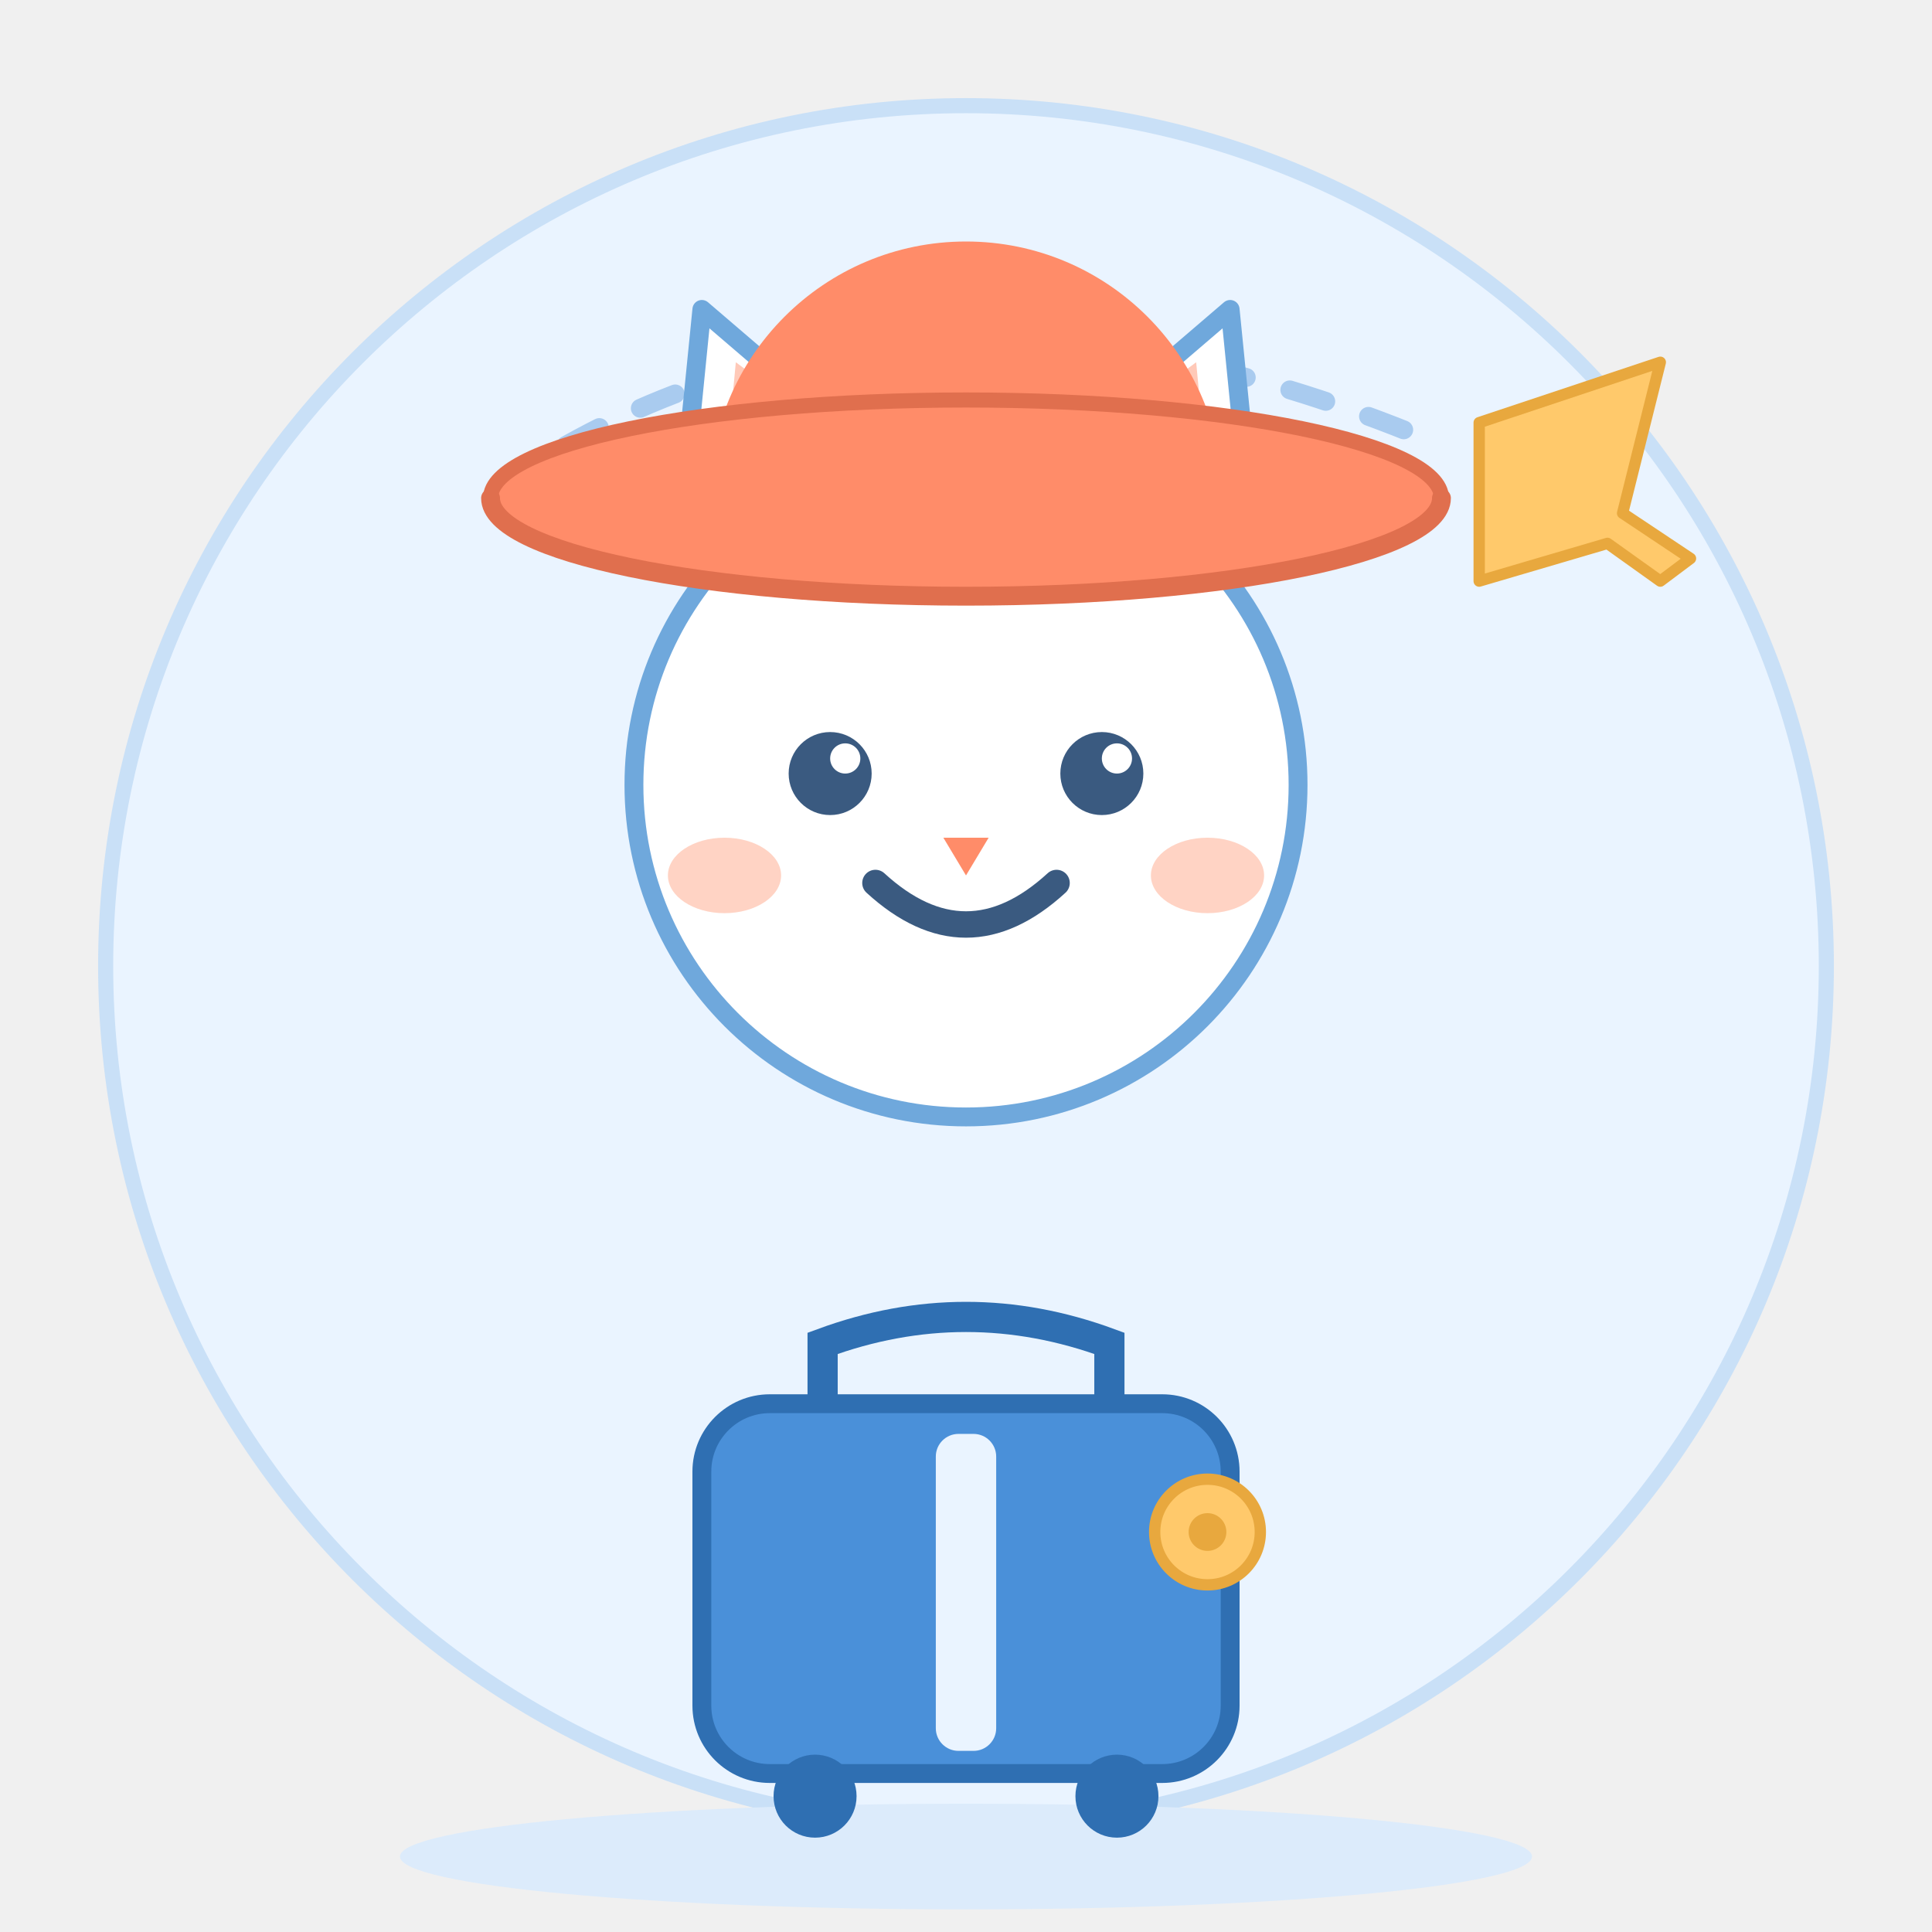
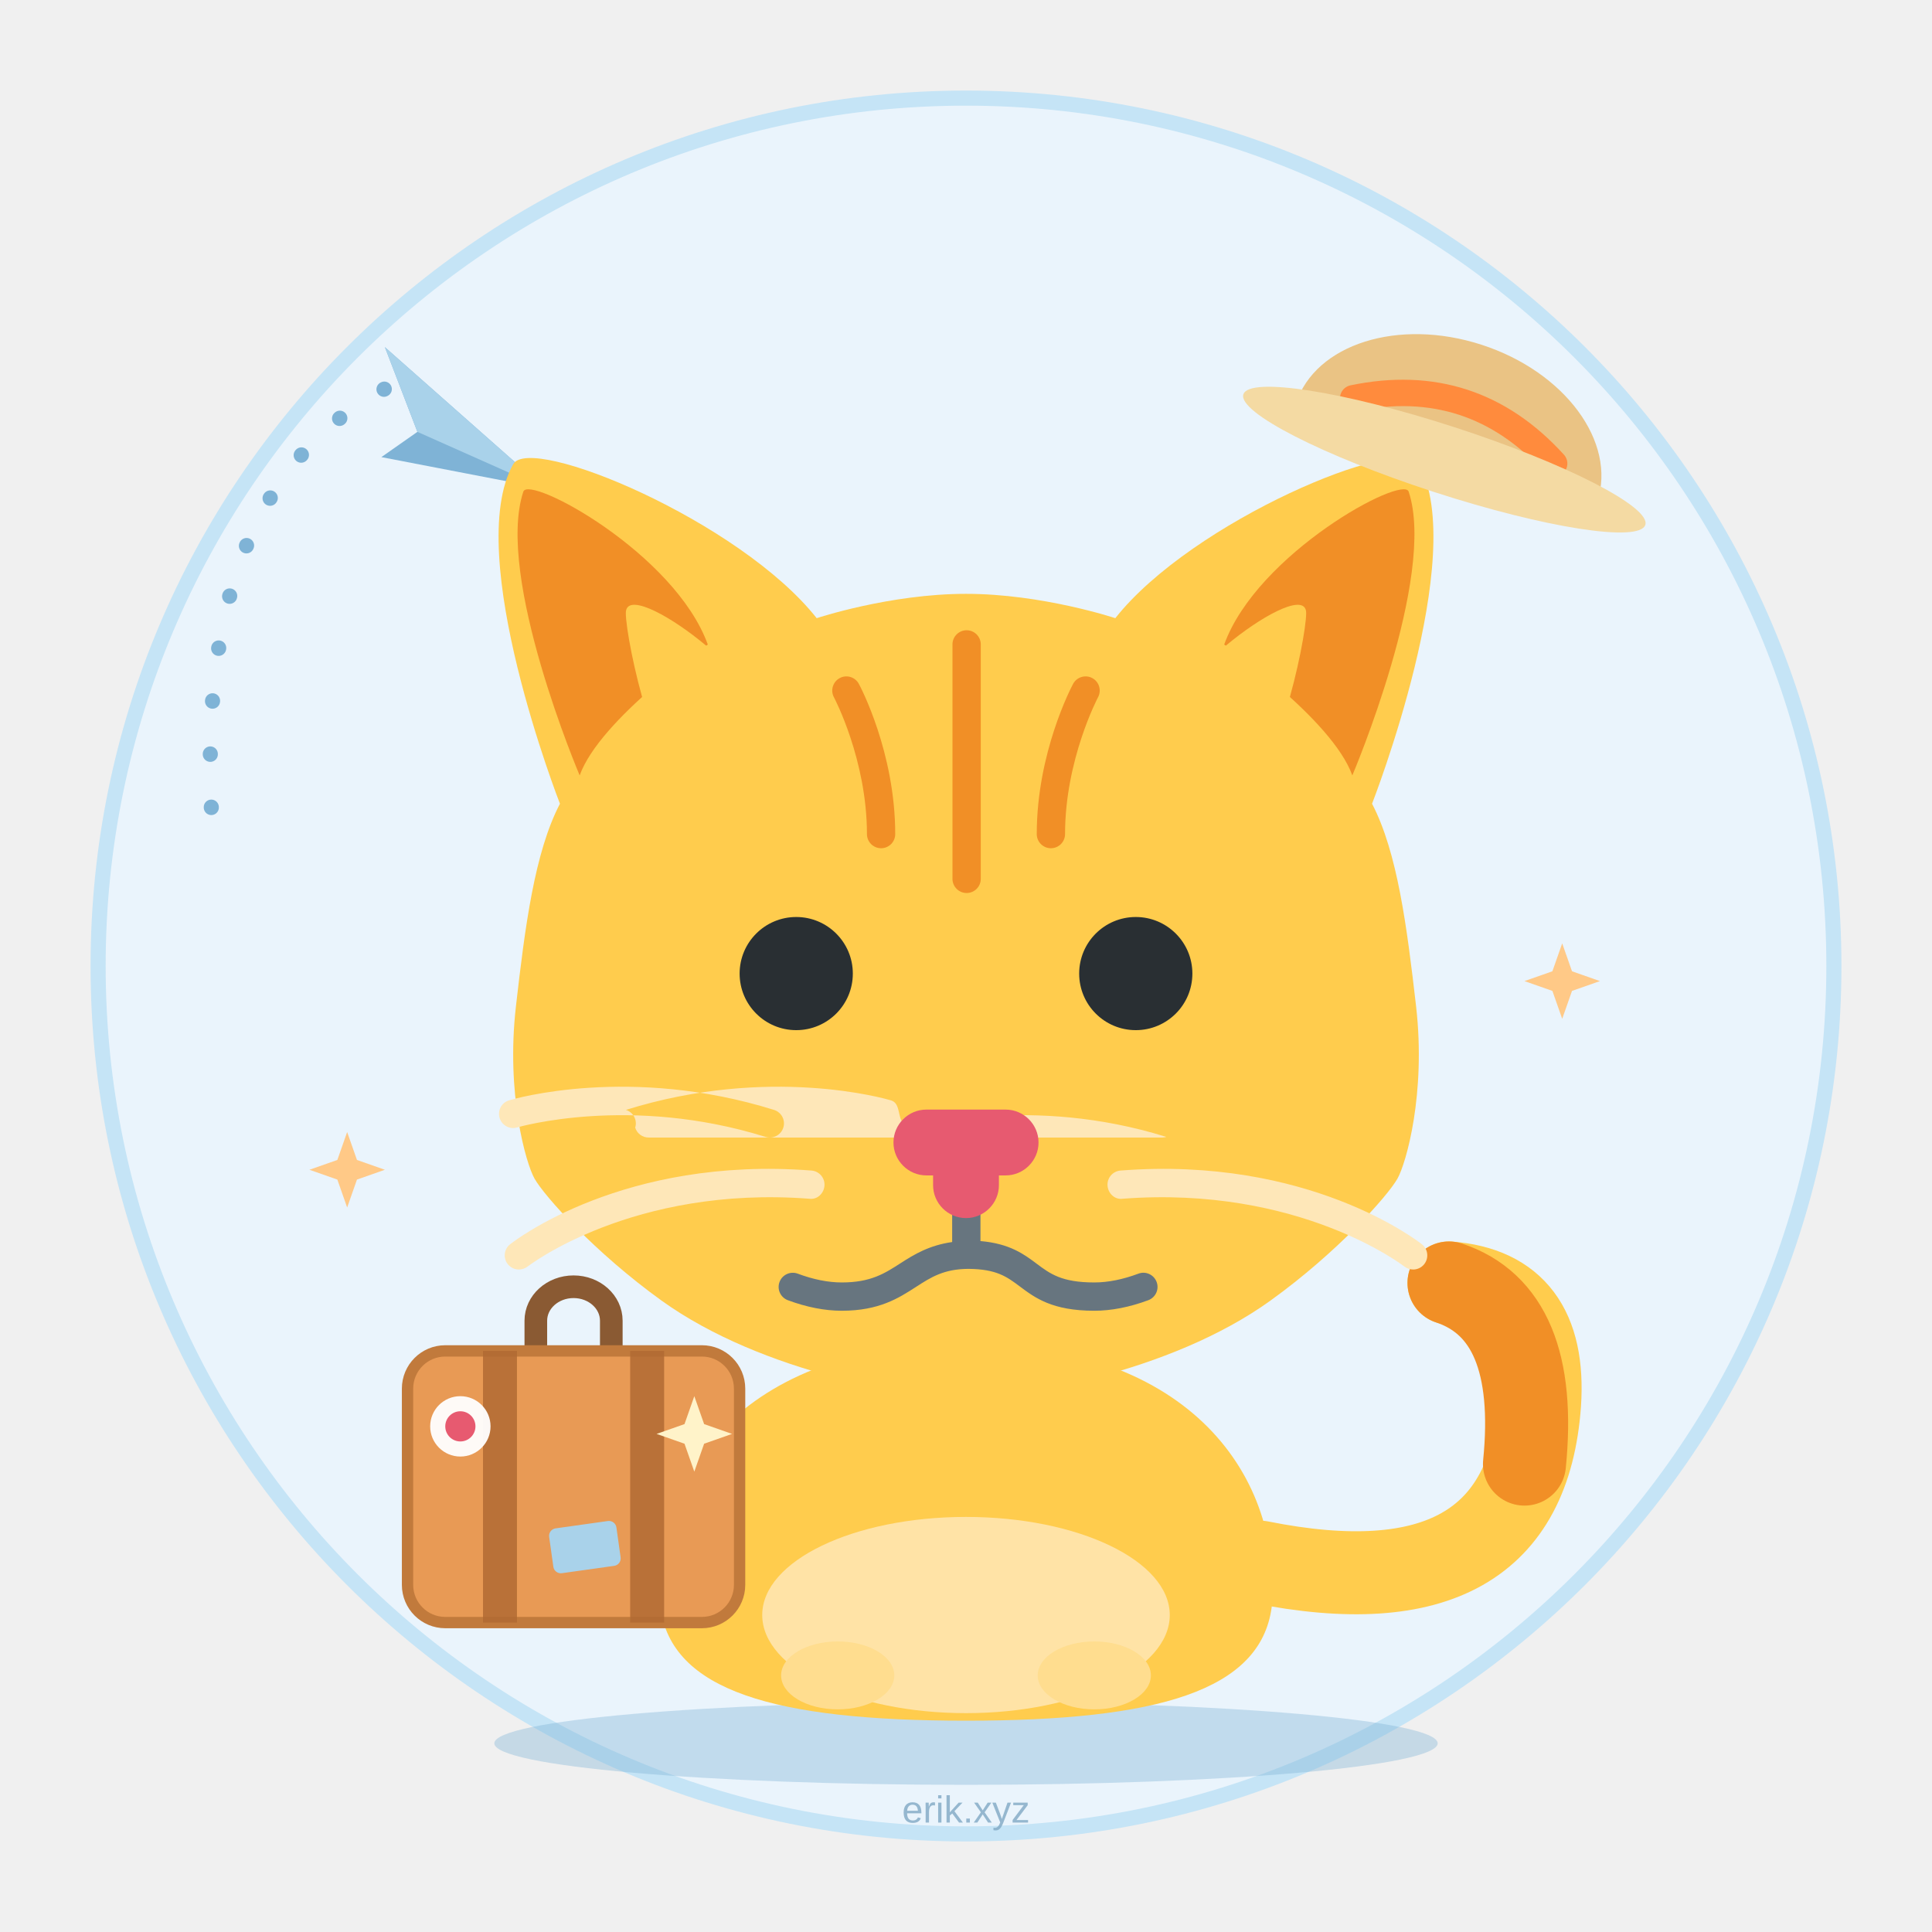
<svg xmlns="http://www.w3.org/2000/svg" viewBox="0 0 512 512" role="img" aria-labelledby="title desc">
-   <circle cx="256" cy="256" r="228" fill="#EAF4FF" stroke="#C9E0F7" stroke-width="4" />
-   <ellipse cx="256" cy="492" rx="150" ry="14" fill="#DCEBFB" />
-   <path d="M150 118 Q 250 62 382 118" fill="none" stroke="#A9CBEF" stroke-width="5" stroke-dasharray="10 12" stroke-linecap="round" />
-   <path d="M392 112 L440 96 L430 136 L448 148 L440 154 L426 144 L392 154 Z" fill="#FFC96B" stroke="#E8A83E" stroke-width="3" stroke-linejoin="round" />
-   <path d="M180 142 L186 82 L228 118 Z" fill="#FFFFFF" stroke="#6FA8DC" stroke-width="5" stroke-linejoin="round" />
-   <path d="M332 142 L326 82 L284 118 Z" fill="#FFFFFF" stroke="#6FA8DC" stroke-width="5" stroke-linejoin="round" />
-   <path d="M192 128 L195 96 L222 116 Z" fill="#FFC9B8" />
-   <path d="M320 128 L317 96 L290 116 Z" fill="#FFC9B8" />
-   <circle cx="256" cy="208" r="88" fill="#FFFFFF" stroke="#6FA8DC" stroke-width="5" />
-   <path d="M188 132 A68 68 0 0 1 324 132 Z" fill="#FF8C69" />
-   <ellipse cx="256" cy="132" rx="126" ry="26" fill="#FF8C69" stroke="#E06F4E" stroke-width="4" />
-   <path d="M130 132 A126 26 0 0 0 382 132" fill="none" stroke="#E06F4E" stroke-width="5" stroke-linecap="round" />
-   <circle cx="220" cy="205" r="11" fill="#3A5A80" />
-   <circle cx="292" cy="205" r="11" fill="#3A5A80" />
-   <circle cx="224" cy="201" r="4" fill="#FFFFFF" />
-   <circle cx="296" cy="201" r="4" fill="#FFFFFF" />
-   <ellipse cx="192" cy="232" rx="15" ry="10" fill="#FFD3C4" />
-   <ellipse cx="320" cy="232" rx="15" ry="10" fill="#FFD3C4" />
-   <path d="M250 222 L262 222 L256 232 Z" fill="#FF8C69" />
-   <path d="M232 234 Q256 256 280 234" fill="none" stroke="#3A5A80" stroke-width="7" stroke-linecap="round" />
-   <path d="M218 372 V356 Q256 342 294 356 V372" fill="none" stroke="#2F6FB2" stroke-width="8" stroke-linecap="round" />
-   <rect x="186" y="372" width="140" height="98" rx="18" fill="#4A90D9" stroke="#2F6FB2" stroke-width="5" />
-   <rect x="248" y="380" width="16" height="84" rx="6" fill="#EAF4FF" />
-   <circle cx="320" cy="406" r="14" fill="#FFC96B" stroke="#E8A83E" stroke-width="3" />
-   <circle cx="320" cy="406" r="5" fill="#E8A83E" />
-   <circle cx="216" cy="476" r="11" fill="#2F6FB2" />
-   <circle cx="296" cy="476" r="11" fill="#2F6FB2" />
+   <circle cx="256" cy="256" r="230" fill="#EAF4FC" />
+   <circle cx="256" cy="256" r="230" fill="none" stroke="#C5E4F6" stroke-width="4" />
+   <path d="M56 214 Q52 128 104 102" fill="none" stroke="#7FB3D6" stroke-width="4" stroke-dasharray="0.1 14" stroke-linecap="round" />
+   <g transform="translate(102 92) rotate(24)">
+     <path d="M0 0 L54 17 L11 27 L17 17 Z" fill="#7FB3D6" />
+     <path d="M0 0 L54 17 L17 17 Z" fill="#A9D2EA" />
+   </g>
+   <g fill="#FFC987">
+     <path d="M92 300 L94.6 307.4 L102 310 L94.6 312.6 L92 320 L89.4 312.6 L82 310 L89.4 307.4 Z" />
+     <path d="M414 250 L416.6 257.4 L424 260 L416.6 262.6 L414 270 L411.4 262.6 L404 260 L411.4 257.4 Z" />
+   </g>
+   <ellipse cx="256" cy="462" rx="125" ry="11" fill="#7FB3D6" opacity="0.38" />
+   <path d="M334 414 Q404 428 408 372 Q410 342 384 340" fill="none" stroke="#FFCC4D" stroke-width="22" stroke-linecap="round" />
+   <path d="M404 388 Q408 348 384 340" fill="none" stroke="#F18F26" stroke-width="22" stroke-linecap="round" />
+   <path d="M256 356 C196 356 172 392 175 426 C178 448 205 456 256 456 C307 456 334 448 337 426 C340 392 316 356 256 356 Z" fill="#FFCC4D" />
+   <ellipse cx="256" cy="428" rx="54" ry="26" fill="#FFE3A6" />
+   <ellipse cx="222" cy="444" rx="15" ry="9" fill="#FFDD8F" />
+   <ellipse cx="290" cy="444" rx="15" ry="9" fill="#FFDD8F" />
+   <g transform="translate(121 108) scale(7.5)">
+     <path fill="#FFCC4D" d="M32.348 13.999s3.445-8.812 1.651-11.998c-.604-1.073-8 1.998-10.723 5.442 0 0-2.586-.86-5.276-.86s-5.276.86-5.276.86C10.001 3.999 2.605.928 2.001 2.001.207 5.187 3.652 13.999 3.652 13.999c-.897 1.722-1.233 4.345-1.555 7.16-.354 3.086.35 5.546.658 6.089.35.617 2.123 2.605 4.484 4.306 3.587 2.583 8.967 3.445 10.761 3.445s7.174-.861 10.761-3.445c2.361-1.701 4.134-3.689 4.484-4.306.308-.543 1.012-3.003.659-6.089-.324-2.814-.659-5.438-1.556-7.16z" />
+     <path fill="#F18F26" d="M2.359 2.971c.2-.599 5.348 2.173 6.518 5.404 0 0-3.808 2.624-4.528 4.624 0 0-2.99-7.028-1.99-10.028z" />
+     <path fill="#FFCC4D" d="M5.98 7.261c0-1.414 5.457 2.733 4.457 3.733s-1.255.72-2.255 1.72S5.98 8.261 5.98 7.261z" />
+     <path fill="#F18F26" d="M33.641 2.971c-.2-.599-5.348 2.173-6.518 5.404 0 0 3.808 2.624 4.528 4.624 0 0 2.99-7.028 1.99-10.028z" />
+     <path fill="#FFCC4D" d="M30.02 7.261c0-1.414-5.457 2.733-4.457 3.733s1.255.72 2.255 1.72 2.202-4.453 2.202-5.453z" />
+     <path fill="#292F33" d="M14.001 20.001c0 1.105-.896 1.999-2 1.999s-2-.894-2-1.999c0-1.104.896-1.999 2-1.999s2 .896 2 1.999zm11.998 0c0 1.105-.896 1.999-2 1.999-1.105 0-2-.894-2-1.999 0-1.104.895-1.999 2-1.999s2 .896 2 1.999z" />
+     <path fill="#FEE7B8" d="M2.201 30.458c-.148 0-.294-.065-.393-.19-.171-.217-.134-.531.083-.702.162-.127 4.02-3.12 10.648-2.605.275.021.481.261.46.536-.021.275-.257.501-.537.46-6.233-.474-9.915 2.366-9.951 2.395-.093.07-.202.106-.31.106zm8.868-4.663c-.049 0-.1-.007-.149-.022-4.79-1.497-8.737-.347-8.777-.336-.265.081-.543-.07-.623-.335-.079-.265.071-.543.335-.622.173-.052 4.286-1.247 9.362.338.264.083.411.363.328.627-.066.213-.263.35-.476.35zm22.73 4.663c.148 0 .294-.065.393-.19.171-.217.134-.531-.083-.702-.162-.127-4.02-3.12-10.648-2.605-.275.021-.481.261-.46.536.022.275.257.501.537.46 6.233-.474 9.915 2.366 9.951 2.395.093.07.202.106.31.106zm-8.868-4.663c.049 0 .1-.007.149-.022-4.79-1.497-8.737-.347-8.777-.336-.265.081-.543-.07-.623-.335-.079-.265-.071-.543-.335-.622-.173-.052-4.286-1.247-9.362.338.264.083.411.363.328.627.066.213.263.35.476.35z" />
+     <path fill="#67757F" d="M24.736 30.898c-.097-.258-.384-.392-.643-.294-.552.206-1.076.311-1.559.311-1.152 0-1.561-.306-2.033-.659-.451-.338-.956-.715-1.99-.803v-2.339c0-.276-.224-.5-.5-.5s-.5.224-.5.5v2.373c-.81.115-1.346.439-1.816.743-.568.367-1.059.685-2.083.685-.482 0-1.006-.104-1.558-.311-.258-.095-.547.035-.643.294-.097.259.035.547.293.644.664.247 1.306.373 1.907.373 1.319 0 2.014-.449 2.627-.845.524-.339.98-.631 1.848-.635.992.008 1.358.278 1.815.621.538.403 1.147.859 2.633.859.601 0 1.244-.126 1.908-.373.259-.097.391-.385.294-.644z" />
+     <path fill="#E75A70" d="M19.4 24.807h-2.8c-.64 0-1.163.523-1.163 1.163 0 .639.523 1.163 1.163 1.163h.237v.345c0 .639.523 1.163 1.163 1.163s1.163-.523 1.163-1.163v-.345h.237c.639 0 1.163-.523 1.163-1.163s-.524-1.163-1.163-1.163z" />
+     <path fill="#F18F26" d="M18.022 17.154c-.276 0-.5-.224-.5-.5V8.37c0-.276.224-.5.5-.5s.5.224.5.5v8.284c0 .277-.223.5-.5.5zM21 15.572c-.276 0-.5-.224-.5-.5 0-2.882 1.232-5.21 1.285-5.308.13-.244.435-.334.677-.204.243.13.334.433.204.677-.012.021-1.166 2.213-1.166 4.835 0 .276-.224.5-.5.5zm-6 0c-.276 0-.5-.224-.5-.5 0-2.623-1.155-4.814-1.167-4.835-.13-.244-.038-.546.205-.677.242-.131.545-.039.676.204.053.098 1.285 2.426 1.285 5.308.001.276-.223.5-.499.5z" />
+   </g>
+   <g transform="translate(384 118) rotate(18)">
+     <path d="M-42 2 A42 30 0 0 1 42 2 Z" fill="#EAC384" />
+     <path d="M-28 -4 Q0 -20 28 -4" fill="none" stroke="#FF8B3D" stroke-width="7" stroke-linecap="round" />
+     <ellipse cx="0" cy="4" rx="56" ry="9" fill="#F4DAA3" />
+   </g>
+   <g transform="translate(108 358)">
+     <path d="M34 2 v-10 a10 9 0 0 1 20 0 v10" fill="none" stroke="#8A5A33" stroke-width="6" stroke-linecap="round" />
+     <rect x="0" y="0" width="88" height="72" rx="10" fill="#E89A55" stroke="#C17A3C" stroke-width="3" />
+     <rect x="20" y="0" width="9" height="72" fill="#B06A32" opacity="0.85" />
+     <rect x="59" y="0" width="9" height="72" fill="#B06A32" opacity="0.85" />
+     <circle cx="14" cy="20" r="8" fill="#FFFFFF" opacity="0.95" />
+     <circle cx="14" cy="20" r="4" fill="#E75A70" />
+     <path d="M76 12 L78.6 19.4 L86 22 L78.6 24.6 L76 32 L73.4 24.6 L66 22 L73.4 19.4 Z" fill="#FFF3C9" />
+     <rect x="38" y="46" width="18" height="12" rx="2" fill="#A9D2EA" transform="rotate(-8 47 52)" />
+   </g>
+   <text x="256" y="483" font-family="Arial, sans-serif" font-size="10" text-anchor="middle" fill="#7FA8C4" opacity="0.8">erik.xyz</text>
</svg>
